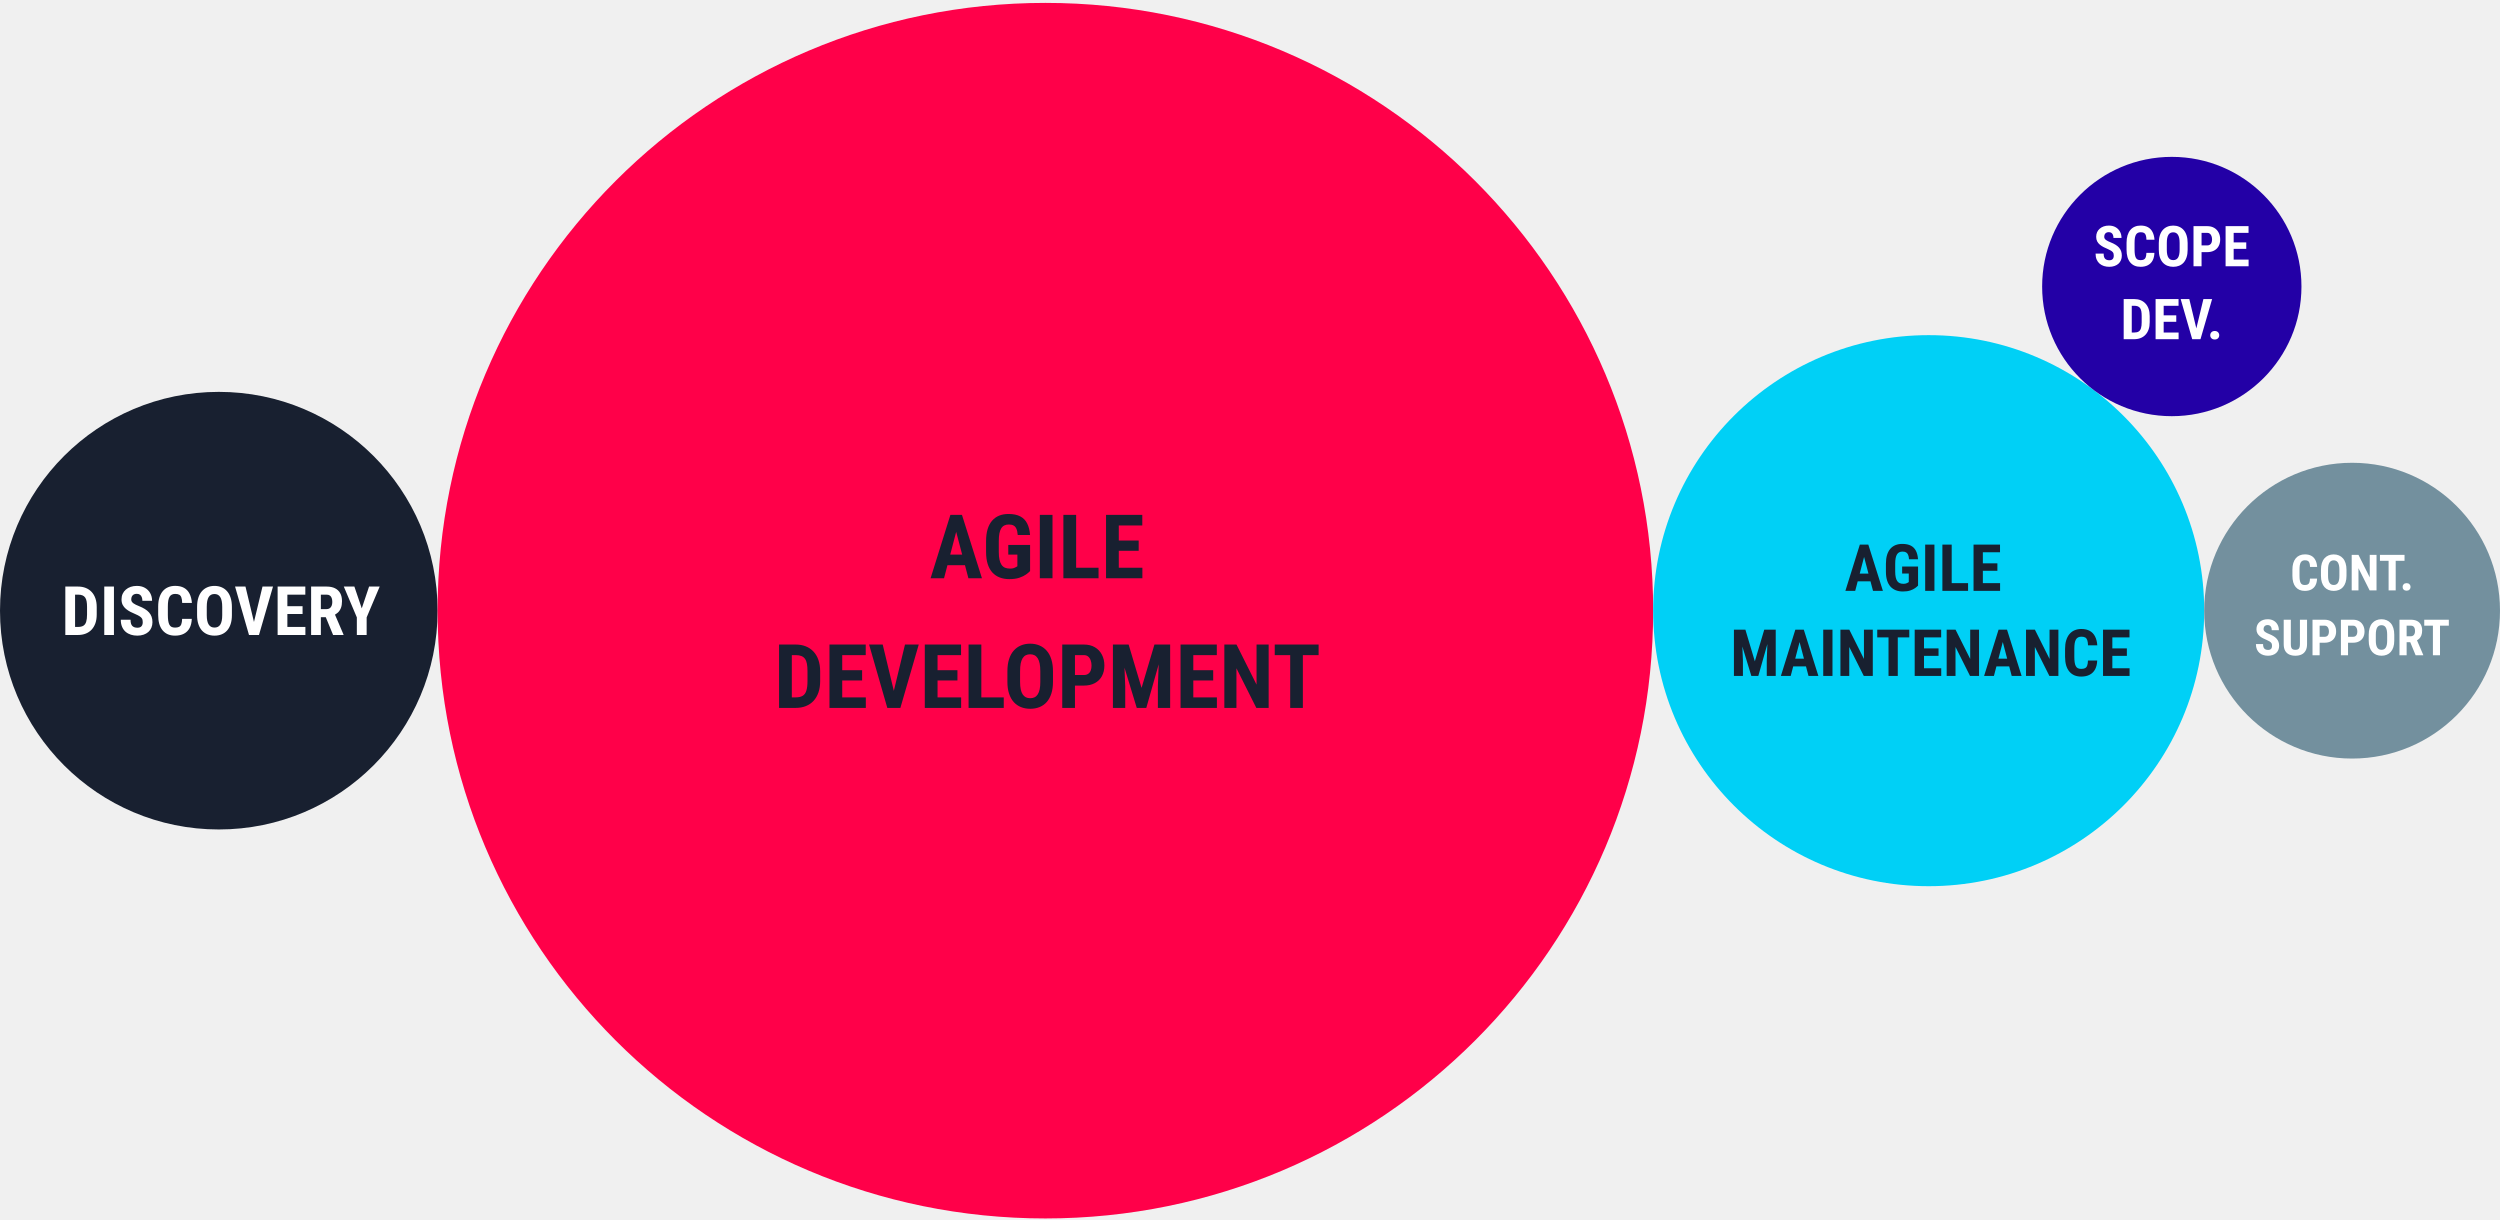
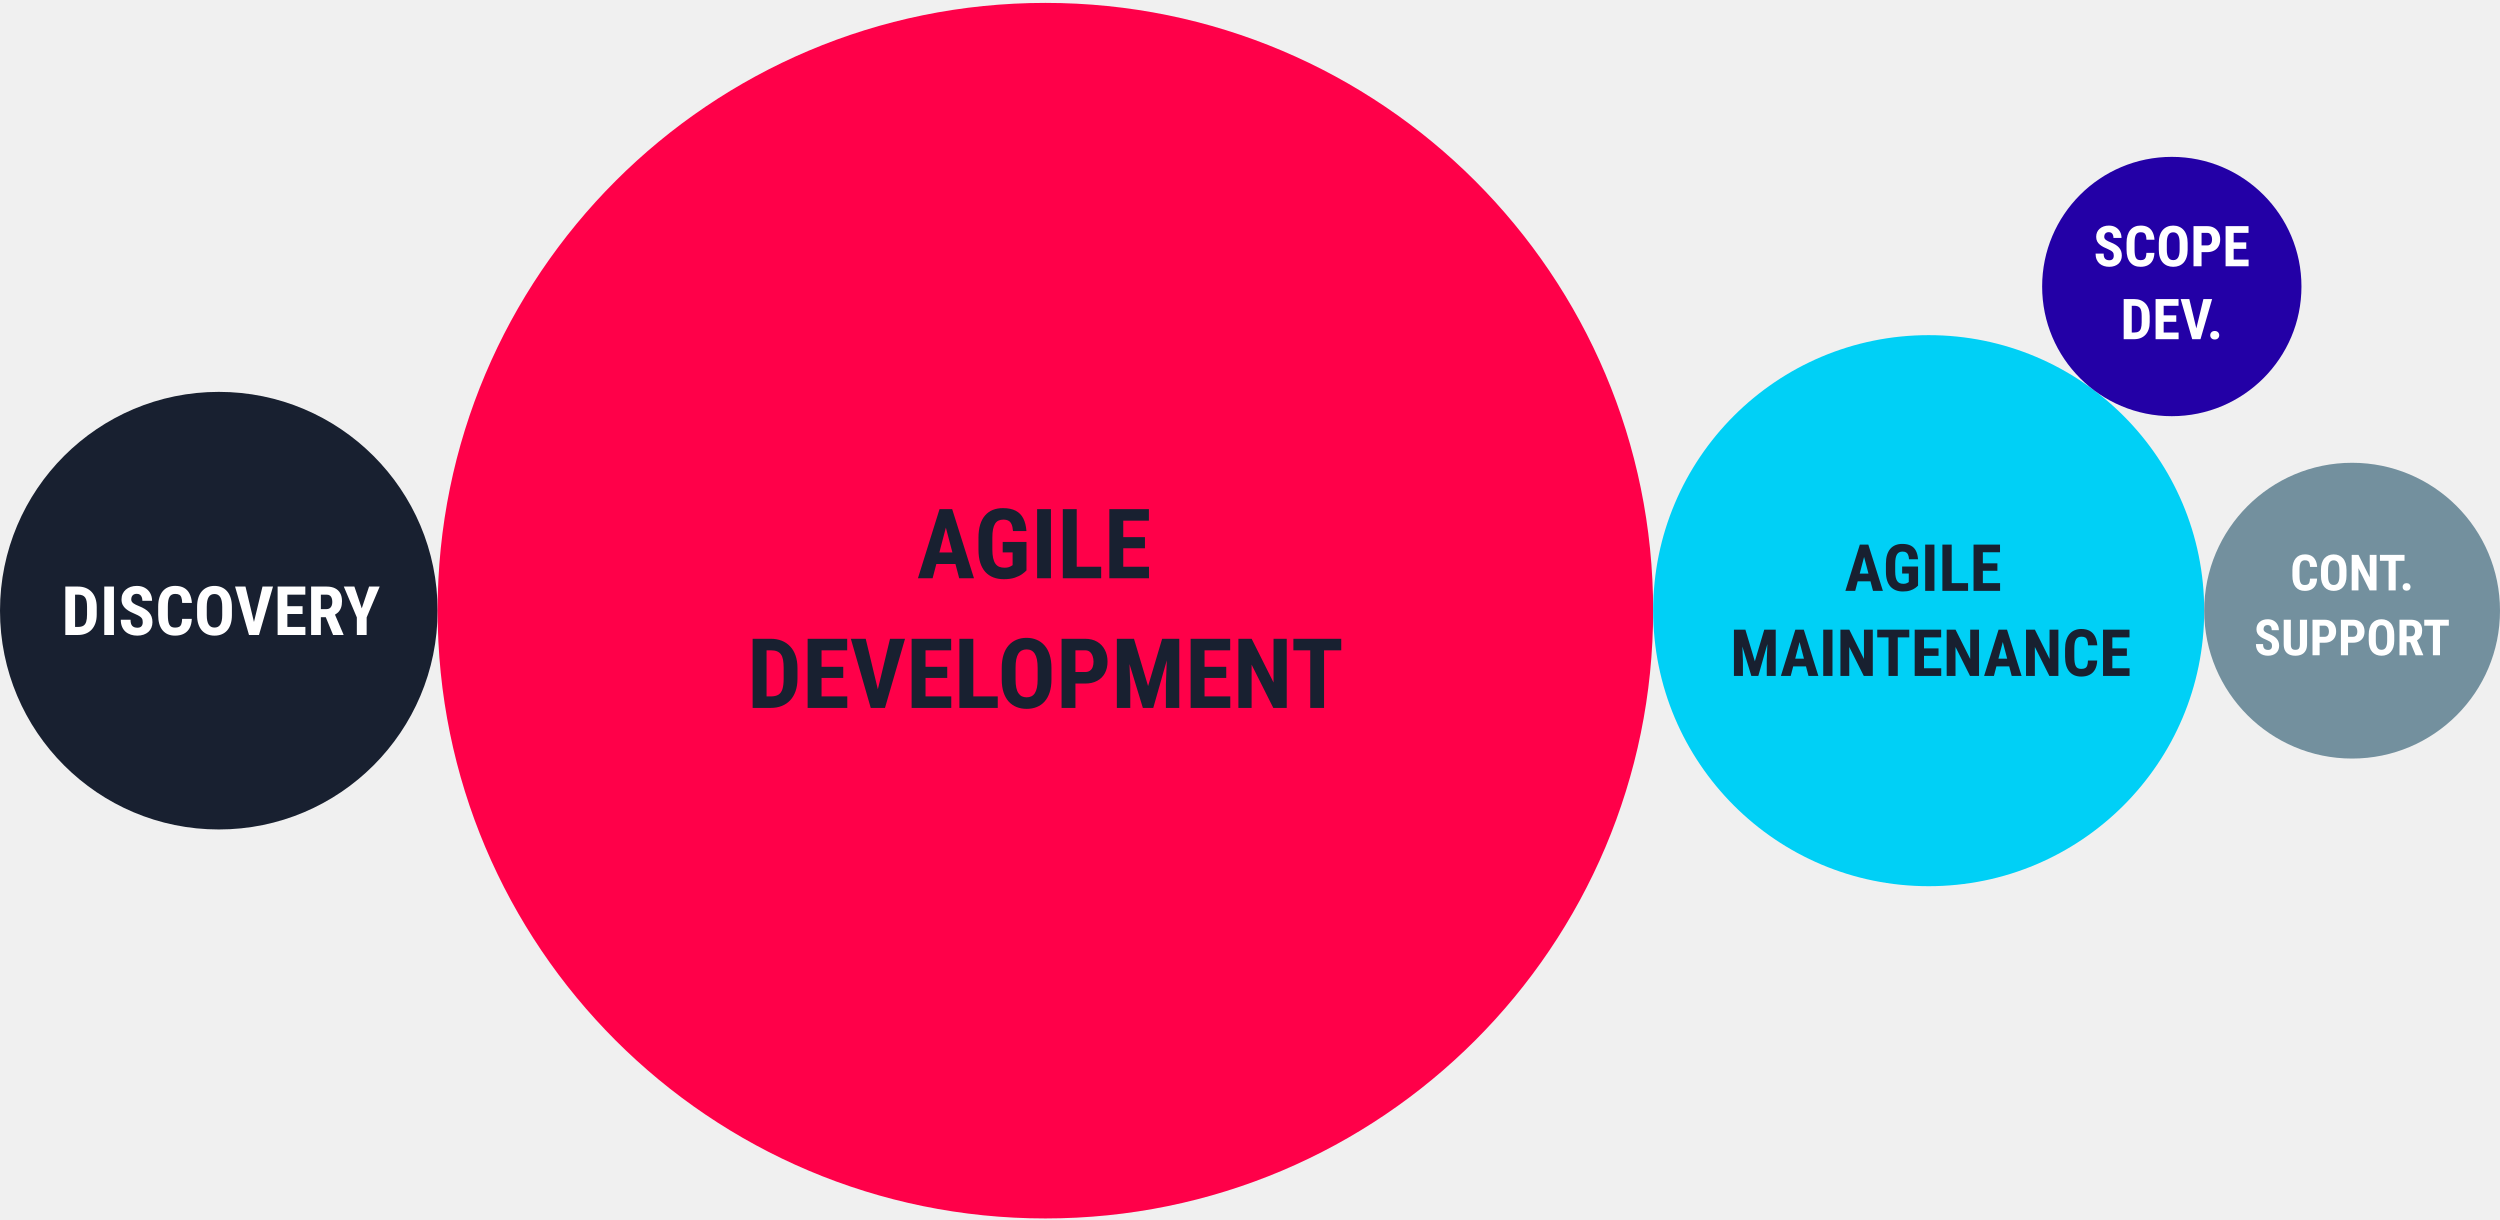
<svg xmlns="http://www.w3.org/2000/svg" width="617" height="301" viewBox="0 0 617 301" fill="none">
  <rect y="96.714" width="108" height="108" rx="54" fill="#182030" />
  <path d="M19.241 156.714H17.132L17.149 154.728H19.241C19.822 154.728 20.273 154.624 20.596 154.416C20.919 154.208 21.146 153.88 21.277 153.431C21.414 152.982 21.482 152.394 21.482 151.666V149.803C21.482 149.251 21.447 148.783 21.375 148.4C21.304 148.011 21.184 147.7 21.014 147.464C20.845 147.224 20.618 147.046 20.333 146.931C20.049 146.816 19.696 146.758 19.274 146.758H17.091V144.764H19.274C19.964 144.764 20.59 144.876 21.154 145.101C21.717 145.325 22.202 145.653 22.607 146.085C23.011 146.512 23.323 147.04 23.542 147.669C23.761 148.299 23.87 149.015 23.87 149.82V151.666C23.87 152.476 23.761 153.193 23.542 153.817C23.323 154.44 23.011 154.968 22.607 155.401C22.207 155.827 21.723 156.153 21.154 156.377C20.585 156.602 19.947 156.714 19.241 156.714ZM18.527 144.764V156.714H16.123V144.764H18.527ZM28.122 144.764V156.714H25.733V144.764H28.122ZM35.229 153.57C35.229 153.357 35.21 153.163 35.172 152.988C35.134 152.813 35.051 152.651 34.926 152.504C34.805 152.356 34.627 152.208 34.392 152.06C34.162 151.913 33.861 151.759 33.489 151.601C33.046 151.415 32.617 151.218 32.201 151.01C31.785 150.796 31.41 150.55 31.076 150.271C30.743 149.992 30.477 149.664 30.28 149.286C30.089 148.903 29.993 148.455 29.993 147.94C29.993 147.437 30.083 146.98 30.264 146.57C30.45 146.159 30.713 145.809 31.052 145.519C31.391 145.224 31.788 144.997 32.242 144.838C32.702 144.679 33.213 144.6 33.777 144.6C34.543 144.6 35.205 144.759 35.763 145.076C36.326 145.393 36.761 145.828 37.068 146.381C37.38 146.934 37.535 147.568 37.535 148.285H35.139C35.139 147.946 35.09 147.648 34.991 147.39C34.898 147.128 34.748 146.923 34.54 146.775C34.332 146.627 34.064 146.553 33.736 146.553C33.429 146.553 33.175 146.616 32.972 146.742C32.775 146.862 32.628 147.029 32.529 147.243C32.436 147.451 32.39 147.686 32.39 147.948C32.39 148.145 32.436 148.323 32.529 148.482C32.628 148.635 32.762 148.775 32.931 148.901C33.101 149.021 33.301 149.139 33.53 149.253C33.766 149.368 34.023 149.481 34.302 149.59C34.844 149.803 35.322 150.039 35.738 150.296C36.154 150.547 36.501 150.832 36.781 151.149C37.059 151.461 37.27 151.814 37.412 152.208C37.555 152.602 37.626 153.051 37.626 153.554C37.626 154.052 37.538 154.506 37.363 154.916C37.194 155.321 36.945 155.672 36.616 155.967C36.288 156.257 35.891 156.481 35.426 156.64C34.967 156.799 34.452 156.878 33.883 156.878C33.331 156.878 32.808 156.801 32.316 156.648C31.823 156.49 31.388 156.252 31.011 155.934C30.639 155.611 30.346 155.204 30.133 154.711C29.919 154.213 29.812 153.625 29.812 152.947H32.217C32.217 153.308 32.253 153.617 32.324 153.874C32.395 154.126 32.505 154.328 32.652 154.481C32.8 154.629 32.98 154.741 33.194 154.818C33.413 154.889 33.662 154.925 33.941 154.925C34.258 154.925 34.51 154.864 34.696 154.744C34.887 154.624 35.024 154.462 35.106 154.26C35.188 154.057 35.229 153.828 35.229 153.57ZM44.947 152.733H47.335C47.302 153.631 47.122 154.388 46.793 155.007C46.465 155.62 45.997 156.085 45.39 156.402C44.788 156.719 44.06 156.878 43.207 156.878C42.545 156.878 41.956 156.769 41.442 156.55C40.928 156.325 40.49 155.997 40.129 155.565C39.768 155.133 39.494 154.599 39.308 153.964C39.128 153.324 39.038 152.588 39.038 151.757V149.729C39.038 148.898 39.133 148.162 39.325 147.522C39.522 146.882 39.801 146.345 40.162 145.913C40.529 145.475 40.969 145.147 41.483 144.928C42.003 144.704 42.589 144.592 43.24 144.592C44.11 144.592 44.837 144.756 45.423 145.084C46.008 145.412 46.46 145.891 46.777 146.52C47.1 147.144 47.294 147.907 47.36 148.81H44.963C44.947 148.241 44.881 147.795 44.766 147.472C44.657 147.144 44.482 146.914 44.241 146.783C44 146.646 43.666 146.578 43.24 146.578C42.922 146.578 42.649 146.635 42.419 146.75C42.189 146.86 42 147.037 41.853 147.284C41.705 147.53 41.595 147.853 41.524 148.252C41.459 148.652 41.426 149.139 41.426 149.713V151.757C41.426 152.32 41.456 152.802 41.516 153.201C41.576 153.595 41.672 153.918 41.803 154.17C41.935 154.421 42.112 154.605 42.337 154.719C42.567 154.834 42.857 154.892 43.207 154.892C43.612 154.892 43.937 154.832 44.183 154.711C44.435 154.591 44.621 154.375 44.742 154.063C44.862 153.751 44.93 153.308 44.947 152.733ZM57.233 149.812V151.806C57.233 152.649 57.129 153.387 56.921 154.022C56.719 154.651 56.429 155.179 56.051 155.606C55.679 156.027 55.228 156.345 54.697 156.558C54.172 156.771 53.589 156.878 52.949 156.878C52.309 156.878 51.723 156.771 51.193 156.558C50.667 156.345 50.213 156.027 49.83 155.606C49.453 155.179 49.16 154.651 48.952 154.022C48.744 153.387 48.64 152.649 48.64 151.806V149.812C48.64 148.947 48.741 148.192 48.944 147.546C49.146 146.895 49.439 146.354 49.822 145.921C50.205 145.484 50.659 145.155 51.184 144.936C51.709 144.712 52.292 144.6 52.932 144.6C53.573 144.6 54.155 144.712 54.681 144.936C55.206 145.155 55.66 145.484 56.043 145.921C56.426 146.354 56.719 146.895 56.921 147.546C57.129 148.192 57.233 148.947 57.233 149.812ZM54.845 151.806V149.795C54.845 149.226 54.804 148.742 54.722 148.342C54.639 147.938 54.516 147.607 54.352 147.349C54.188 147.092 53.988 146.903 53.753 146.783C53.518 146.663 53.244 146.602 52.932 146.602C52.62 146.602 52.344 146.663 52.103 146.783C51.868 146.903 51.669 147.092 51.504 147.349C51.346 147.607 51.225 147.938 51.143 148.342C51.067 148.742 51.028 149.226 51.028 149.795V151.806C51.028 152.353 51.069 152.821 51.151 153.209C51.233 153.598 51.357 153.915 51.521 154.161C51.685 154.408 51.885 154.591 52.12 154.711C52.361 154.826 52.637 154.884 52.949 154.884C53.255 154.884 53.526 154.826 53.761 154.711C54.002 154.591 54.202 154.408 54.361 154.161C54.519 153.915 54.639 153.598 54.722 153.209C54.804 152.821 54.845 152.353 54.845 151.806ZM62.519 154.161L64.784 144.764H67.377L63.914 156.714H62.166L62.519 154.161ZM60.582 144.764L62.839 154.161L63.208 156.714H61.452L58.013 144.764H60.582ZM75.371 154.728V156.714H70.176V154.728H75.371ZM70.923 144.764V156.714H68.518V144.764H70.923ZM74.674 149.606V151.535H70.176V149.606H74.674ZM75.355 144.764V146.758H70.176V144.764H75.355ZM76.783 144.764H80.616C81.414 144.764 82.096 144.901 82.659 145.174C83.223 145.448 83.655 145.853 83.956 146.389C84.257 146.925 84.407 147.587 84.407 148.375C84.407 149.021 84.32 149.574 84.145 150.033C83.97 150.487 83.721 150.868 83.398 151.174C83.075 151.475 82.689 151.716 82.241 151.896L81.51 152.331H78.4L78.391 150.337H80.55C80.878 150.337 81.149 150.266 81.362 150.123C81.581 149.976 81.743 149.771 81.847 149.508C81.956 149.24 82.011 148.928 82.011 148.572C82.011 148.195 81.962 147.872 81.863 147.604C81.77 147.33 81.62 147.122 81.412 146.98C81.209 146.832 80.944 146.758 80.616 146.758H79.188V156.714H76.783V144.764ZM82.208 156.714L80.016 151.387L82.536 151.379L84.777 156.599V156.714H82.208ZM87.46 144.764L89.282 150.148L91.088 144.764H93.706L90.489 152.372V156.714H88.068V152.372L84.85 144.764H87.46Z" fill="white" />
  <rect x="108" y="0.714" width="300" height="300" rx="150" fill="#FF0049" />
-   <path d="M236.35 129.866L232.987 142.714H229.668L234.556 127.073H236.629L236.35 129.866ZM239.003 142.714L235.619 129.866L235.308 127.073H237.413L242.344 142.714H239.003ZM239.121 136.881V139.491H232.063V136.881H239.121ZM254.225 134.496V140.941C254.003 141.178 253.677 141.453 253.247 141.769C252.825 142.076 252.27 142.349 251.582 142.585C250.902 142.814 250.071 142.929 249.09 142.929C248.223 142.929 247.436 142.793 246.727 142.521C246.025 142.248 245.42 141.837 244.911 141.285C244.41 140.727 244.027 140.032 243.762 139.201C243.497 138.363 243.364 137.371 243.364 136.226V133.562C243.364 132.43 243.49 131.445 243.74 130.607C243.998 129.762 244.37 129.061 244.857 128.502C245.344 127.943 245.924 127.528 246.598 127.256C247.278 126.984 248.044 126.848 248.896 126.848C250.071 126.848 251.034 127.045 251.786 127.438C252.545 127.832 253.118 128.416 253.505 129.189C253.899 129.963 254.135 130.912 254.214 132.036H251.174C251.124 131.377 251.013 130.862 250.841 130.489C250.676 130.117 250.443 129.852 250.143 129.694C249.842 129.53 249.451 129.447 248.972 129.447C248.556 129.447 248.195 129.522 247.887 129.673C247.579 129.816 247.321 130.052 247.113 130.382C246.906 130.711 246.752 131.134 246.651 131.649C246.551 132.165 246.501 132.795 246.501 133.54V136.226C246.501 136.963 246.558 137.593 246.673 138.116C246.787 138.639 246.956 139.065 247.178 139.395C247.407 139.724 247.693 139.964 248.037 140.114C248.388 140.257 248.8 140.329 249.272 140.329C249.652 140.329 249.956 140.29 250.186 140.211C250.415 140.132 250.597 140.05 250.733 139.964C250.877 139.871 250.995 139.799 251.088 139.749V136.87H248.843V134.496H254.225ZM259.757 127.073V142.714H256.631V127.073H259.757ZM271.122 140.114V142.714H264.623V140.114H271.122ZM265.59 127.073V142.714H262.442V127.073H265.59ZM281.939 140.114V142.714H275.14V140.114H281.939ZM276.117 127.073V142.714H272.97V127.073H276.117ZM281.026 133.411V135.936H275.14V133.411H281.026ZM281.918 127.073V129.684H275.14V127.073H281.918ZM196.356 174.714H193.596L193.617 172.114H196.356C197.116 172.114 197.706 171.978 198.129 171.706C198.551 171.434 198.849 171.004 199.021 170.417C199.2 169.83 199.289 169.06 199.289 168.107V165.669C199.289 164.946 199.243 164.333 199.149 163.832C199.056 163.324 198.899 162.915 198.677 162.607C198.455 162.292 198.158 162.06 197.785 161.909C197.413 161.759 196.951 161.684 196.399 161.684H193.542V159.073H196.399C197.302 159.073 198.122 159.22 198.859 159.514C199.597 159.807 200.231 160.237 200.761 160.803C201.291 161.361 201.699 162.052 201.985 162.876C202.272 163.7 202.415 164.638 202.415 165.69V168.107C202.415 169.167 202.272 170.105 201.985 170.922C201.699 171.738 201.291 172.429 200.761 172.995C200.238 173.554 199.604 173.98 198.859 174.273C198.115 174.567 197.28 174.714 196.356 174.714ZM195.422 159.073V174.714H192.274V159.073H195.422ZM213.684 172.114V174.714H206.884V172.114H213.684ZM207.861 159.073V174.714H204.714V159.073H207.861ZM212.771 165.411V167.936H206.884V165.411H212.771ZM213.662 159.073V161.684H206.884V159.073H213.662ZM220.387 171.373L223.352 159.073H226.746L222.213 174.714H219.925L220.387 171.373ZM217.852 159.073L220.806 171.373L221.289 174.714H218.99L214.489 159.073H217.852ZM237.209 172.114V174.714H230.409V172.114H237.209ZM231.387 159.073V174.714H228.239V159.073H231.387ZM236.296 165.411V167.936H230.409V165.411H236.296ZM237.188 159.073V161.684H230.409V159.073H237.188ZM247.726 172.114V174.714H241.227V172.114H247.726ZM242.193 159.073V174.714H239.046V159.073H242.193ZM259.875 165.68V168.29C259.875 169.393 259.739 170.36 259.467 171.19C259.202 172.014 258.822 172.705 258.328 173.264C257.841 173.815 257.25 174.23 256.556 174.51C255.868 174.789 255.105 174.929 254.268 174.929C253.43 174.929 252.663 174.789 251.969 174.51C251.281 174.23 250.687 173.815 250.186 173.264C249.691 172.705 249.308 172.014 249.036 171.19C248.764 170.36 248.628 169.393 248.628 168.29V165.68C248.628 164.548 248.76 163.56 249.025 162.715C249.29 161.863 249.674 161.154 250.175 160.588C250.676 160.015 251.271 159.585 251.958 159.299C252.646 159.005 253.408 158.858 254.246 158.858C255.084 158.858 255.847 159.005 256.534 159.299C257.222 159.585 257.816 160.015 258.317 160.588C258.819 161.154 259.202 161.863 259.467 162.715C259.739 163.56 259.875 164.548 259.875 165.68ZM256.749 168.29V165.658C256.749 164.913 256.695 164.28 256.588 163.757C256.48 163.227 256.319 162.794 256.104 162.457C255.89 162.12 255.628 161.873 255.32 161.716C255.012 161.558 254.654 161.479 254.246 161.479C253.838 161.479 253.476 161.558 253.161 161.716C252.853 161.873 252.592 162.12 252.377 162.457C252.169 162.794 252.012 163.227 251.904 163.757C251.804 164.28 251.754 164.913 251.754 165.658V168.29C251.754 169.006 251.808 169.618 251.915 170.127C252.022 170.635 252.184 171.051 252.398 171.373C252.613 171.695 252.875 171.935 253.183 172.093C253.498 172.243 253.859 172.318 254.268 172.318C254.669 172.318 255.023 172.243 255.331 172.093C255.646 171.935 255.908 171.695 256.115 171.373C256.323 171.051 256.48 170.635 256.588 170.127C256.695 169.618 256.749 169.006 256.749 168.29ZM267.491 169.203H264.29V166.593H267.491C267.935 166.593 268.297 166.493 268.576 166.292C268.863 166.091 269.07 165.816 269.199 165.465C269.328 165.107 269.393 164.706 269.393 164.262C269.393 163.811 269.325 163.392 269.188 163.005C269.06 162.611 268.855 162.292 268.576 162.049C268.304 161.805 267.942 161.684 267.491 161.684H265.3V174.714H262.163V159.073H267.491C268.544 159.073 269.45 159.295 270.209 159.739C270.968 160.183 271.548 160.796 271.949 161.576C272.357 162.35 272.562 163.238 272.562 164.24C272.562 165.25 272.357 166.127 271.949 166.872C271.548 167.61 270.968 168.183 270.209 168.591C269.45 168.999 268.544 169.203 267.491 169.203ZM275.784 159.073H278.545L281.735 169.772L284.915 159.073H287.354L282.906 174.714H280.554L275.784 159.073ZM274.667 159.073H277.299L277.707 169.386V174.714H274.667V159.073ZM286.15 159.073H288.793V174.714H285.764V169.386L286.15 159.073ZM300.33 172.114V174.714H293.53V172.114H300.33ZM294.508 159.073V174.714H291.36V159.073H294.508ZM299.417 165.411V167.936H293.53V165.411H299.417ZM300.309 159.073V161.684H293.53V159.073H300.309ZM313.103 159.073V174.714H310.062L305.153 164.928V174.714H302.167V159.073H305.164L310.116 168.967V159.073H313.103ZM321.546 159.073V174.714H318.42V159.073H321.546ZM325.435 159.073V161.684H314.606V159.073H325.435Z" fill="#182030" />
+   <path d="M233.836 128.698L230.168 142.714H226.547L231.879 125.651H234.141L233.836 128.698ZM236.73 142.714L233.039 128.698L232.699 125.651H234.996L240.375 142.714H236.73ZM236.859 136.351V139.198H229.16V136.351H236.859ZM253.336 133.749V140.78C253.094 141.038 252.738 141.339 252.27 141.683C251.809 142.019 251.203 142.315 250.453 142.573C249.711 142.823 248.805 142.948 247.734 142.948C246.789 142.948 245.93 142.8 245.156 142.503C244.391 142.206 243.73 141.757 243.176 141.155C242.629 140.546 242.211 139.788 241.922 138.882C241.633 137.968 241.488 136.886 241.488 135.636V132.729C241.488 131.495 241.625 130.421 241.898 129.507C242.18 128.585 242.586 127.819 243.117 127.21C243.648 126.601 244.281 126.147 245.016 125.851C245.758 125.554 246.594 125.405 247.523 125.405C248.805 125.405 249.855 125.62 250.676 126.05C251.504 126.479 252.129 127.116 252.551 127.96C252.98 128.804 253.238 129.839 253.324 131.065H250.008C249.953 130.347 249.832 129.784 249.645 129.378C249.465 128.972 249.211 128.683 248.883 128.511C248.555 128.331 248.129 128.241 247.605 128.241C247.152 128.241 246.758 128.323 246.422 128.487C246.086 128.644 245.805 128.901 245.578 129.261C245.352 129.62 245.184 130.081 245.074 130.644C244.965 131.206 244.91 131.894 244.91 132.706V135.636C244.91 136.44 244.973 137.128 245.098 137.698C245.223 138.269 245.406 138.733 245.648 139.093C245.898 139.452 246.211 139.714 246.586 139.878C246.969 140.034 247.418 140.112 247.934 140.112C248.348 140.112 248.68 140.069 248.93 139.983C249.18 139.897 249.379 139.808 249.527 139.714C249.684 139.612 249.812 139.534 249.914 139.479V136.339H247.465V133.749H253.336ZM259.371 125.651V142.714H255.961V125.651H259.371ZM271.77 139.878V142.714H264.68V139.878H271.77ZM265.734 125.651V142.714H262.301V125.651H265.734ZM283.57 139.878V142.714H276.152V139.878H283.57ZM277.219 125.651V142.714H273.785V125.651H277.219ZM282.574 132.565V135.319H276.152V132.565H282.574ZM283.547 125.651V128.499H276.152V125.651H283.547ZM190.207 174.714H187.195L187.219 171.878H190.207C191.035 171.878 191.68 171.729 192.141 171.433C192.602 171.136 192.926 170.667 193.113 170.026C193.309 169.386 193.406 168.546 193.406 167.507V164.847C193.406 164.058 193.355 163.39 193.254 162.843C193.152 162.288 192.98 161.843 192.738 161.507C192.496 161.163 192.172 160.909 191.766 160.745C191.359 160.581 190.855 160.499 190.254 160.499H187.137V157.651H190.254C191.238 157.651 192.133 157.812 192.938 158.132C193.742 158.452 194.434 158.921 195.012 159.538C195.59 160.147 196.035 160.901 196.348 161.8C196.66 162.698 196.816 163.722 196.816 164.87V167.507C196.816 168.663 196.66 169.687 196.348 170.577C196.035 171.468 195.59 172.222 195.012 172.839C194.441 173.448 193.75 173.913 192.938 174.233C192.125 174.554 191.215 174.714 190.207 174.714ZM189.188 157.651V174.714H185.754V157.651H189.188ZM209.109 171.878V174.714H201.691V171.878H209.109ZM202.758 157.651V174.714H199.324V157.651H202.758ZM208.113 164.565V167.319H201.691V164.565H208.113ZM209.086 157.651V160.499H201.691V157.651H209.086ZM216.422 171.069L219.656 157.651H223.359L218.414 174.714H215.918L216.422 171.069ZM213.656 157.651L216.879 171.069L217.406 174.714H214.898L209.988 157.651H213.656ZM234.773 171.878V174.714H227.355V171.878H234.773ZM228.422 157.651V174.714H224.988V157.651H228.422ZM233.777 164.565V167.319H227.355V164.565H233.777ZM234.75 157.651V160.499H227.355V157.651H234.75ZM246.246 171.878V174.714H239.156V171.878H246.246ZM240.211 157.651V174.714H236.777V157.651H240.211ZM259.5 164.858V167.706C259.5 168.909 259.352 169.964 259.055 170.87C258.766 171.769 258.352 172.522 257.812 173.132C257.281 173.733 256.637 174.187 255.879 174.491C255.129 174.796 254.297 174.948 253.383 174.948C252.469 174.948 251.633 174.796 250.875 174.491C250.125 174.187 249.477 173.733 248.93 173.132C248.391 172.522 247.973 171.769 247.676 170.87C247.379 169.964 247.23 168.909 247.23 167.706V164.858C247.23 163.624 247.375 162.546 247.664 161.624C247.953 160.694 248.371 159.921 248.918 159.304C249.465 158.679 250.113 158.21 250.863 157.897C251.613 157.577 252.445 157.417 253.359 157.417C254.273 157.417 255.105 157.577 255.855 157.897C256.605 158.21 257.254 158.679 257.801 159.304C258.348 159.921 258.766 160.694 259.055 161.624C259.352 162.546 259.5 163.624 259.5 164.858ZM256.09 167.706V164.835C256.09 164.022 256.031 163.331 255.914 162.761C255.797 162.183 255.621 161.71 255.387 161.343C255.152 160.976 254.867 160.706 254.531 160.534C254.195 160.362 253.805 160.276 253.359 160.276C252.914 160.276 252.52 160.362 252.176 160.534C251.84 160.706 251.555 160.976 251.32 161.343C251.094 161.71 250.922 162.183 250.805 162.761C250.695 163.331 250.641 164.022 250.641 164.835V167.706C250.641 168.487 250.699 169.155 250.816 169.71C250.934 170.265 251.109 170.718 251.344 171.069C251.578 171.421 251.863 171.683 252.199 171.854C252.543 172.019 252.938 172.101 253.383 172.101C253.82 172.101 254.207 172.019 254.543 171.854C254.887 171.683 255.172 171.421 255.398 171.069C255.625 170.718 255.797 170.265 255.914 169.71C256.031 169.155 256.09 168.487 256.09 167.706ZM267.809 168.702H264.316V165.854H267.809C268.293 165.854 268.688 165.745 268.992 165.526C269.305 165.308 269.531 165.007 269.672 164.624C269.812 164.233 269.883 163.796 269.883 163.312C269.883 162.819 269.809 162.362 269.66 161.94C269.52 161.511 269.297 161.163 268.992 160.897C268.695 160.632 268.301 160.499 267.809 160.499H265.418V174.714H261.996V157.651H267.809C268.957 157.651 269.945 157.894 270.773 158.378C271.602 158.862 272.234 159.53 272.672 160.382C273.117 161.226 273.34 162.194 273.34 163.288C273.34 164.39 273.117 165.347 272.672 166.159C272.234 166.964 271.602 167.589 270.773 168.034C269.945 168.479 268.957 168.702 267.809 168.702ZM276.855 157.651H279.867L283.348 169.323L286.816 157.651H289.477L284.625 174.714H282.059L276.855 157.651ZM275.637 157.651H278.508L278.953 168.901V174.714H275.637V157.651ZM288.164 157.651H291.047V174.714H287.742V168.901L288.164 157.651ZM303.633 171.878V174.714H296.215V171.878H303.633ZM297.281 157.651V174.714H293.848V157.651H297.281ZM302.637 164.565V167.319H296.215V164.565H302.637ZM303.609 157.651V160.499H296.215V157.651H303.609ZM317.566 157.651V174.714H314.25L308.895 164.038V174.714H305.637V157.651H308.906L314.309 168.444V157.651H317.566ZM326.777 157.651V174.714H323.367V157.651H326.777ZM331.02 157.651V160.499H319.207V157.651H331.02Z" fill="#182030" />
  <rect x="408" y="82.714" width="136" height="136" rx="68" fill="#00D0F6" />
  <path d="M460.321 136.44L457.865 145.824H455.441L459.011 134.4H460.525L460.321 136.44ZM462.259 145.824L459.787 136.44L459.56 134.4H461.098L464.699 145.824H462.259ZM462.345 141.563V143.47H457.19V141.563H462.345ZM473.377 139.822V144.529C473.215 144.702 472.977 144.903 472.663 145.134C472.355 145.358 471.949 145.557 471.447 145.73C470.95 145.897 470.343 145.981 469.627 145.981C468.994 145.981 468.418 145.882 467.9 145.683C467.388 145.484 466.946 145.183 466.574 144.78C466.208 144.372 465.928 143.865 465.735 143.258C465.541 142.646 465.445 141.922 465.445 141.085V139.139C465.445 138.312 465.536 137.593 465.719 136.981C465.908 136.364 466.18 135.851 466.535 135.443C466.891 135.035 467.315 134.732 467.806 134.533C468.303 134.334 468.863 134.235 469.485 134.235C470.343 134.235 471.047 134.379 471.596 134.667C472.151 134.954 472.569 135.381 472.851 135.946C473.139 136.51 473.312 137.204 473.369 138.025H471.149C471.112 137.544 471.031 137.167 470.906 136.895C470.785 136.623 470.615 136.429 470.396 136.314C470.176 136.194 469.891 136.134 469.54 136.134C469.237 136.134 468.973 136.189 468.748 136.299C468.523 136.403 468.335 136.576 468.183 136.816C468.031 137.057 467.919 137.366 467.846 137.742C467.772 138.119 467.736 138.579 467.736 139.123V141.085C467.736 141.624 467.778 142.084 467.861 142.466C467.945 142.848 468.068 143.159 468.23 143.399C468.397 143.64 468.607 143.815 468.858 143.925C469.114 144.03 469.415 144.082 469.76 144.082C470.037 144.082 470.26 144.053 470.427 143.996C470.594 143.938 470.728 143.878 470.827 143.815C470.932 143.747 471.018 143.695 471.086 143.658V141.556H469.446V139.822H473.377ZM477.418 134.4V145.824H475.135V134.4H477.418ZM485.719 143.925V145.824H480.972V143.925H485.719ZM481.679 134.4V145.824H479.38V134.4H481.679ZM493.621 143.925V145.824H488.654V143.925H493.621ZM489.368 134.4V145.824H487.069V134.4H489.368ZM492.954 139.029V140.873H488.654V139.029H492.954ZM493.605 134.4V136.306H488.654V134.4H493.605ZM428.748 155.4H430.764L433.094 163.215L435.417 155.4H437.198L433.95 166.824H432.231L428.748 155.4ZM427.932 155.4H429.854L430.152 162.932V166.824H427.932V155.4ZM436.319 155.4H438.249V166.824H436.037V162.932L436.319 155.4ZM444.401 157.44L441.945 166.824H439.521L443.091 155.4H444.605L444.401 157.44ZM446.339 166.824L443.867 157.44L443.64 155.4H445.178L448.779 166.824H446.339ZM446.425 162.563V164.47H441.27V162.563H446.425ZM452.255 155.4V166.824H449.972V155.4H452.255ZM462.204 155.4V166.824H459.984L456.398 159.676V166.824H454.217V155.4H456.406L460.023 162.626V155.4H462.204ZM468.371 155.4V166.824H466.088V155.4H468.371ZM471.212 155.4V157.306H463.303V155.4H471.212ZM479.097 164.925V166.824H474.13V164.925H479.097ZM474.844 155.4V166.824H472.545V155.4H474.844ZM478.43 160.029V161.873H474.13V160.029H478.43ZM479.081 155.4V157.306H474.13V155.4H479.081ZM488.426 155.4V166.824H486.206L482.62 159.676V166.824H480.439V155.4H482.628L486.245 162.626V155.4H488.426ZM494.554 157.44L492.098 166.824H489.674L493.244 155.4H494.758L494.554 157.44ZM496.492 166.824L494.021 157.44L493.793 155.4H495.331L498.932 166.824H496.492ZM496.579 162.563V164.47H491.424V162.563H496.579ZM508.011 155.4V166.824H505.79L502.204 159.676V166.824H500.023V155.4H502.212L505.829 162.626V155.4H508.011ZM515.308 163.019H517.591C517.56 163.876 517.387 164.601 517.073 165.192C516.759 165.778 516.312 166.222 515.731 166.526C515.156 166.829 514.46 166.981 513.644 166.981C513.011 166.981 512.449 166.876 511.957 166.667C511.466 166.453 511.047 166.139 510.702 165.725C510.357 165.312 510.095 164.802 509.917 164.195C509.745 163.583 509.658 162.88 509.658 162.085V160.147C509.658 159.352 509.75 158.648 509.933 158.036C510.121 157.424 510.388 156.912 510.733 156.498C511.084 156.08 511.505 155.766 511.997 155.557C512.493 155.342 513.053 155.235 513.676 155.235C514.507 155.235 515.203 155.392 515.763 155.706C516.322 156.02 516.754 156.477 517.057 157.079C517.366 157.675 517.552 158.405 517.614 159.268H515.323C515.308 158.724 515.245 158.298 515.135 157.989C515.03 157.675 514.863 157.456 514.633 157.33C514.403 157.199 514.084 157.134 513.676 157.134C513.372 157.134 513.111 157.189 512.891 157.299C512.671 157.403 512.491 157.573 512.35 157.809C512.208 158.044 512.104 158.353 512.036 158.734C511.973 159.116 511.942 159.582 511.942 160.131V162.085C511.942 162.624 511.97 163.084 512.028 163.466C512.085 163.842 512.177 164.151 512.303 164.392C512.428 164.632 512.598 164.807 512.813 164.917C513.032 165.027 513.309 165.082 513.644 165.082C514.031 165.082 514.343 165.025 514.578 164.909C514.819 164.794 514.996 164.588 515.111 164.29C515.227 163.991 515.292 163.568 515.308 163.019ZM525.578 164.925V166.824H520.612V164.925H525.578ZM521.326 155.4V166.824H519.027V155.4H521.326ZM524.911 160.029V161.873H520.612V160.029H524.911ZM525.563 155.4V157.306H520.612V155.4H525.563Z" fill="#182030" />
  <rect x="544" y="114.214" width="73" height="73" rx="36.5" fill="#73909E" />
  <path d="M570.102 142.794H571.854C571.83 143.452 571.698 144.008 571.457 144.462C571.216 144.911 570.873 145.252 570.427 145.485C569.986 145.718 569.452 145.834 568.826 145.834C568.34 145.834 567.909 145.754 567.531 145.593C567.154 145.429 566.833 145.188 566.568 144.871C566.303 144.554 566.102 144.163 565.966 143.697C565.833 143.227 565.767 142.687 565.767 142.077V140.59C565.767 139.98 565.837 139.44 565.978 138.971C566.122 138.501 566.327 138.108 566.592 137.791C566.861 137.469 567.184 137.229 567.561 137.068C567.943 136.903 568.372 136.821 568.85 136.821C569.488 136.821 570.022 136.942 570.451 137.182C570.881 137.423 571.212 137.774 571.445 138.236C571.682 138.694 571.824 139.254 571.872 139.916H570.114C570.102 139.498 570.054 139.171 569.97 138.934C569.889 138.694 569.761 138.525 569.584 138.429C569.408 138.328 569.163 138.278 568.85 138.278C568.617 138.278 568.416 138.32 568.248 138.405C568.079 138.485 567.941 138.615 567.832 138.796C567.724 138.977 567.644 139.213 567.591 139.506C567.543 139.799 567.519 140.157 567.519 140.578V142.077C567.519 142.491 567.541 142.844 567.585 143.137C567.63 143.426 567.7 143.663 567.796 143.847C567.893 144.032 568.023 144.167 568.188 144.251C568.356 144.335 568.569 144.377 568.826 144.377C569.123 144.377 569.362 144.333 569.542 144.245C569.727 144.156 569.863 143.998 569.952 143.769C570.04 143.54 570.09 143.215 570.102 142.794ZM579.115 140.65V142.113C579.115 142.732 579.039 143.273 578.886 143.739C578.738 144.201 578.525 144.588 578.248 144.901C577.975 145.21 577.644 145.443 577.255 145.599C576.869 145.756 576.442 145.834 575.972 145.834C575.503 145.834 575.073 145.756 574.684 145.599C574.299 145.443 573.965 145.21 573.685 144.901C573.408 144.588 573.193 144.201 573.04 143.739C572.888 143.273 572.811 142.732 572.811 142.113V140.65C572.811 140.016 572.886 139.462 573.034 138.989C573.183 138.511 573.398 138.114 573.678 137.797C573.959 137.475 574.293 137.235 574.678 137.074C575.063 136.91 575.491 136.827 575.96 136.827C576.43 136.827 576.857 136.91 577.243 137.074C577.628 137.235 577.961 137.475 578.242 137.797C578.523 138.114 578.738 138.511 578.886 138.989C579.039 139.462 579.115 140.016 579.115 140.65ZM577.363 142.113V140.638C577.363 140.221 577.333 139.866 577.273 139.573C577.213 139.276 577.122 139.033 577.002 138.844C576.882 138.656 576.735 138.517 576.562 138.429C576.39 138.34 576.189 138.296 575.96 138.296C575.732 138.296 575.529 138.34 575.352 138.429C575.18 138.517 575.033 138.656 574.913 138.844C574.796 139.033 574.708 139.276 574.648 139.573C574.592 139.866 574.564 140.221 574.564 140.638V142.113C574.564 142.515 574.594 142.858 574.654 143.143C574.714 143.428 574.804 143.661 574.925 143.841C575.045 144.022 575.192 144.156 575.364 144.245C575.541 144.329 575.744 144.371 575.972 144.371C576.197 144.371 576.396 144.329 576.568 144.245C576.745 144.156 576.892 144.022 577.008 143.841C577.124 143.661 577.213 143.428 577.273 143.143C577.333 142.858 577.363 142.515 577.363 142.113ZM586.527 136.948V145.714H584.823L582.071 140.229V145.714H580.398V136.948H582.077L584.853 142.493V136.948H586.527ZM591.259 136.948V145.714H589.507V136.948H591.259ZM593.439 136.948V138.411H587.37V136.948H593.439ZM592.963 144.853C592.963 144.588 593.051 144.367 593.228 144.191C593.404 144.01 593.643 143.92 593.944 143.92C594.245 143.92 594.484 144.01 594.661 144.191C594.837 144.367 594.926 144.588 594.926 144.853C594.926 145.118 594.837 145.339 594.661 145.515C594.484 145.692 594.245 145.78 593.944 145.78C593.643 145.78 593.404 145.692 593.228 145.515C593.051 145.339 592.963 145.118 592.963 144.853ZM560.734 159.408C560.734 159.251 560.72 159.109 560.692 158.98C560.664 158.852 560.603 158.734 560.511 158.625C560.423 158.517 560.292 158.408 560.12 158.3C559.951 158.192 559.73 158.079 559.457 157.963C559.132 157.826 558.817 157.682 558.512 157.529C558.207 157.373 557.932 157.192 557.687 156.988C557.443 156.783 557.248 156.542 557.103 156.265C556.963 155.984 556.893 155.655 556.893 155.278C556.893 154.908 556.959 154.573 557.091 154.272C557.228 153.971 557.42 153.714 557.669 153.502C557.918 153.285 558.209 153.118 558.542 153.002C558.879 152.885 559.255 152.827 559.668 152.827C560.23 152.827 560.716 152.944 561.125 153.176C561.539 153.409 561.858 153.728 562.083 154.134C562.311 154.539 562.426 155.005 562.426 155.531H560.668C560.668 155.282 560.632 155.063 560.559 154.874C560.491 154.682 560.381 154.531 560.228 154.423C560.076 154.314 559.879 154.26 559.638 154.26C559.413 154.26 559.227 154.306 559.078 154.399C558.934 154.487 558.825 154.609 558.753 154.766C558.685 154.918 558.651 155.091 558.651 155.284C558.651 155.428 558.685 155.559 558.753 155.675C558.825 155.787 558.924 155.89 559.048 155.982C559.172 156.07 559.319 156.157 559.488 156.241C559.66 156.325 559.849 156.408 560.054 156.488C560.451 156.644 560.802 156.817 561.107 157.006C561.412 157.19 561.667 157.399 561.872 157.632C562.076 157.861 562.231 158.119 562.335 158.408C562.44 158.697 562.492 159.027 562.492 159.396C562.492 159.761 562.428 160.094 562.299 160.395C562.175 160.692 561.992 160.949 561.751 161.166C561.511 161.379 561.22 161.543 560.878 161.66C560.541 161.776 560.164 161.834 559.746 161.834C559.341 161.834 558.958 161.778 558.596 161.666C558.235 161.549 557.916 161.375 557.639 161.142C557.366 160.905 557.152 160.606 556.995 160.245C556.838 159.88 556.76 159.448 556.76 158.95H558.524C558.524 159.215 558.55 159.442 558.603 159.631C558.655 159.815 558.735 159.964 558.843 160.076C558.952 160.185 559.084 160.267 559.241 160.323C559.401 160.375 559.584 160.401 559.789 160.401C560.021 160.401 560.206 160.357 560.343 160.269C560.483 160.181 560.583 160.062 560.644 159.914C560.704 159.765 560.734 159.597 560.734 159.408ZM567.622 152.948H569.38V158.968C569.38 159.643 569.255 160.193 569.006 160.618C568.762 161.04 568.422 161.349 567.989 161.545C567.555 161.738 567.06 161.834 566.502 161.834C565.94 161.834 565.44 161.738 565.003 161.545C564.565 161.349 564.224 161.04 563.979 160.618C563.738 160.193 563.618 159.643 563.618 158.968V152.948H565.376V158.968C565.376 159.35 565.418 159.643 565.502 159.847C565.591 160.052 565.717 160.193 565.882 160.269C566.05 160.341 566.257 160.377 566.502 160.377C566.751 160.377 566.955 160.341 567.116 160.269C567.28 160.193 567.405 160.052 567.489 159.847C567.577 159.643 567.622 159.35 567.622 158.968V152.948ZM573.715 158.625H571.92V157.162H573.715C573.963 157.162 574.166 157.106 574.323 156.994C574.483 156.881 574.6 156.727 574.672 156.53C574.744 156.329 574.78 156.105 574.78 155.856C574.78 155.603 574.742 155.368 574.666 155.151C574.594 154.93 574.479 154.752 574.323 154.615C574.17 154.479 573.967 154.411 573.715 154.411H572.486V161.714H570.728V152.948H573.715C574.305 152.948 574.812 153.072 575.238 153.321C575.663 153.57 575.988 153.913 576.213 154.35C576.442 154.784 576.556 155.282 576.556 155.844C576.556 156.41 576.442 156.901 576.213 157.319C575.988 157.732 575.663 158.053 575.238 158.282C574.812 158.511 574.305 158.625 573.715 158.625ZM580.723 158.625H578.929V157.162H580.723C580.972 157.162 581.174 157.106 581.331 156.994C581.491 156.881 581.608 156.727 581.68 156.53C581.752 156.329 581.788 156.105 581.788 155.856C581.788 155.603 581.75 155.368 581.674 155.151C581.602 154.93 581.487 154.752 581.331 154.615C581.178 154.479 580.976 154.411 580.723 154.411H579.495V161.714H577.736V152.948H580.723C581.313 152.948 581.821 153.072 582.246 153.321C582.671 153.57 582.997 153.913 583.221 154.35C583.45 154.784 583.565 155.282 583.565 155.844C583.565 156.41 583.45 156.901 583.221 157.319C582.997 157.732 582.671 158.053 582.246 158.282C581.821 158.511 581.313 158.625 580.723 158.625ZM590.904 156.65V158.113C590.904 158.732 590.828 159.273 590.675 159.739C590.527 160.201 590.314 160.588 590.037 160.901C589.764 161.21 589.433 161.443 589.043 161.599C588.658 161.756 588.231 161.834 587.761 161.834C587.291 161.834 586.862 161.756 586.473 161.599C586.087 161.443 585.754 161.21 585.473 160.901C585.196 160.588 584.981 160.201 584.829 159.739C584.676 159.273 584.6 158.732 584.6 158.113V156.65C584.6 156.016 584.674 155.462 584.823 154.989C584.971 154.511 585.186 154.114 585.467 153.797C585.748 153.475 586.081 153.235 586.467 153.074C586.852 152.91 587.279 152.827 587.749 152.827C588.219 152.827 588.646 152.91 589.031 153.074C589.417 153.235 589.75 153.475 590.031 153.797C590.312 154.114 590.527 154.511 590.675 154.989C590.828 155.462 590.904 156.016 590.904 156.65ZM589.152 158.113V156.638C589.152 156.221 589.122 155.866 589.062 155.573C589.001 155.276 588.911 155.033 588.791 154.844C588.67 154.656 588.524 154.517 588.351 154.429C588.178 154.34 587.978 154.296 587.749 154.296C587.52 154.296 587.318 154.34 587.141 154.429C586.968 154.517 586.822 154.656 586.701 154.844C586.585 155.033 586.497 155.276 586.436 155.573C586.38 155.866 586.352 156.221 586.352 156.638V158.113C586.352 158.515 586.382 158.858 586.442 159.143C586.503 159.428 586.593 159.661 586.713 159.841C586.834 160.022 586.98 160.156 587.153 160.245C587.33 160.329 587.532 160.371 587.761 160.371C587.986 160.371 588.184 160.329 588.357 160.245C588.534 160.156 588.68 160.022 588.797 159.841C588.913 159.661 589.001 159.428 589.062 159.143C589.122 158.858 589.152 158.515 589.152 158.113ZM592.192 152.948H595.004C595.59 152.948 596.09 153.048 596.503 153.249C596.917 153.449 597.234 153.746 597.454 154.14C597.675 154.533 597.786 155.019 597.786 155.597C597.786 156.07 597.721 156.476 597.593 156.813C597.464 157.146 597.282 157.425 597.045 157.65C596.808 157.871 596.525 158.047 596.196 158.18L595.66 158.499H593.378L593.372 157.036H594.956C595.197 157.036 595.395 156.984 595.552 156.879C595.712 156.771 595.831 156.62 595.907 156.428C595.987 156.231 596.028 156.002 596.028 155.741C596.028 155.464 595.991 155.228 595.919 155.031C595.851 154.83 595.741 154.678 595.588 154.573C595.44 154.465 595.245 154.411 595.004 154.411H593.956V161.714H592.192V152.948ZM596.172 161.714L594.564 157.806L596.413 157.8L598.057 161.63V161.714H596.172ZM602.193 152.948V161.714H600.441V152.948H602.193ZM604.372 152.948V154.411H598.303V152.948H604.372Z" fill="white" />
  <rect x="504" y="38.714" width="64" height="64" rx="32" fill="#2300A6" />
  <path d="M521.677 63.109C521.677 62.932 521.661 62.771 521.629 62.626C521.598 62.481 521.53 62.347 521.425 62.225C521.326 62.102 521.178 61.98 520.983 61.858C520.793 61.735 520.543 61.608 520.235 61.477C519.868 61.323 519.512 61.159 519.167 60.987C518.823 60.81 518.512 60.606 518.236 60.375C517.959 60.144 517.739 59.872 517.576 59.559C517.417 59.242 517.338 58.87 517.338 58.444C517.338 58.026 517.413 57.648 517.562 57.308C517.716 56.968 517.934 56.678 518.215 56.437C518.496 56.192 518.825 56.004 519.201 55.873C519.582 55.741 520.006 55.675 520.473 55.675C521.108 55.675 521.657 55.807 522.119 56.07C522.586 56.333 522.946 56.693 523.2 57.151C523.459 57.609 523.588 58.135 523.588 58.729H521.602C521.602 58.448 521.561 58.201 521.48 57.988C521.403 57.77 521.278 57.6 521.106 57.478C520.933 57.355 520.711 57.294 520.439 57.294C520.185 57.294 519.974 57.346 519.807 57.451C519.643 57.55 519.521 57.689 519.439 57.865C519.362 58.038 519.324 58.233 519.324 58.45C519.324 58.614 519.362 58.761 519.439 58.892C519.521 59.019 519.632 59.135 519.773 59.239C519.913 59.339 520.079 59.437 520.269 59.532C520.464 59.627 520.677 59.72 520.908 59.81C521.357 59.987 521.754 60.182 522.099 60.395C522.443 60.604 522.731 60.84 522.962 61.103C523.194 61.361 523.368 61.654 523.486 61.98C523.604 62.306 523.663 62.678 523.663 63.096C523.663 63.508 523.59 63.884 523.445 64.224C523.305 64.56 523.098 64.85 522.826 65.095C522.554 65.335 522.226 65.521 521.84 65.653C521.459 65.784 521.033 65.85 520.562 65.85C520.104 65.85 519.671 65.786 519.263 65.659C518.855 65.528 518.494 65.331 518.181 65.068C517.873 64.8 517.63 64.463 517.454 64.054C517.277 63.642 517.188 63.154 517.188 62.592H519.181C519.181 62.891 519.21 63.148 519.269 63.361C519.328 63.569 519.419 63.737 519.541 63.864C519.664 63.986 519.813 64.079 519.99 64.143C520.172 64.202 520.378 64.231 520.609 64.231C520.872 64.231 521.081 64.181 521.235 64.082C521.394 63.982 521.507 63.848 521.575 63.68C521.643 63.513 521.677 63.322 521.677 63.109ZM529.729 62.415H531.709C531.681 63.159 531.532 63.787 531.26 64.299C530.988 64.807 530.6 65.192 530.097 65.455C529.598 65.718 528.995 65.85 528.288 65.85C527.739 65.85 527.252 65.759 526.825 65.578C526.399 65.392 526.036 65.12 525.737 64.762C525.438 64.403 525.211 63.962 525.057 63.435C524.907 62.905 524.833 62.295 524.833 61.606V59.926C524.833 59.237 524.912 58.627 525.071 58.097C525.234 57.566 525.465 57.122 525.764 56.764C526.068 56.401 526.433 56.129 526.859 55.947C527.29 55.762 527.775 55.669 528.315 55.669C529.036 55.669 529.639 55.805 530.124 56.077C530.609 56.349 530.983 56.745 531.246 57.267C531.514 57.784 531.675 58.416 531.729 59.164H529.743C529.729 58.693 529.675 58.323 529.58 58.056C529.489 57.784 529.344 57.593 529.145 57.485C528.945 57.371 528.668 57.315 528.315 57.315C528.052 57.315 527.825 57.362 527.635 57.457C527.444 57.548 527.288 57.695 527.165 57.899C527.043 58.103 526.952 58.371 526.893 58.702C526.839 59.033 526.812 59.437 526.812 59.913V61.606C526.812 62.073 526.837 62.472 526.887 62.803C526.936 63.13 527.016 63.397 527.125 63.605C527.233 63.814 527.381 63.966 527.567 64.061C527.757 64.156 527.997 64.204 528.288 64.204C528.623 64.204 528.893 64.154 529.097 64.054C529.305 63.955 529.46 63.776 529.559 63.517C529.659 63.259 529.716 62.891 529.729 62.415ZM539.911 59.994V61.647C539.911 62.345 539.824 62.957 539.652 63.483C539.484 64.004 539.244 64.442 538.931 64.796C538.623 65.145 538.249 65.408 537.809 65.585C537.374 65.761 536.891 65.85 536.36 65.85C535.83 65.85 535.345 65.761 534.905 65.585C534.47 65.408 534.093 65.145 533.776 64.796C533.463 64.442 533.221 64.004 533.048 63.483C532.876 62.957 532.79 62.345 532.79 61.647V59.994C532.79 59.278 532.874 58.652 533.042 58.117C533.209 57.578 533.452 57.129 533.769 56.77C534.087 56.408 534.463 56.136 534.898 55.954C535.333 55.769 535.816 55.675 536.347 55.675C536.877 55.675 537.36 55.769 537.795 55.954C538.231 56.136 538.607 56.408 538.924 56.77C539.242 57.129 539.484 57.578 539.652 58.117C539.824 58.652 539.911 59.278 539.911 59.994ZM537.932 61.647V59.981C537.932 59.509 537.897 59.108 537.829 58.777C537.761 58.441 537.659 58.167 537.523 57.954C537.387 57.741 537.222 57.584 537.027 57.485C536.832 57.385 536.605 57.335 536.347 57.335C536.088 57.335 535.859 57.385 535.66 57.485C535.465 57.584 535.299 57.741 535.163 57.954C535.032 58.167 534.932 58.441 534.864 58.777C534.801 59.108 534.769 59.509 534.769 59.981V61.647C534.769 62.1 534.803 62.488 534.871 62.81C534.939 63.132 535.041 63.395 535.177 63.599C535.313 63.803 535.479 63.955 535.674 64.054C535.873 64.15 536.102 64.197 536.36 64.197C536.614 64.197 536.839 64.15 537.034 64.054C537.233 63.955 537.399 63.803 537.53 63.599C537.662 63.395 537.761 63.132 537.829 62.81C537.897 62.488 537.932 62.1 537.932 61.647ZM544.733 62.225H542.706V60.572H544.733C545.014 60.572 545.243 60.509 545.419 60.382C545.601 60.255 545.732 60.08 545.814 59.858C545.896 59.632 545.936 59.377 545.936 59.096C545.936 58.811 545.893 58.546 545.807 58.301C545.726 58.051 545.596 57.85 545.419 57.695C545.247 57.541 545.018 57.464 544.733 57.464H543.345V65.714H541.359V55.812H544.733C545.399 55.812 545.973 55.952 546.453 56.233C546.934 56.514 547.301 56.902 547.555 57.396C547.813 57.886 547.943 58.448 547.943 59.083C547.943 59.722 547.813 60.278 547.555 60.749C547.301 61.216 546.934 61.579 546.453 61.837C545.973 62.096 545.399 62.225 544.733 62.225ZM554.955 64.068V65.714H550.649V64.068H554.955ZM551.268 55.812V65.714H549.276V55.812H551.268ZM554.376 59.824V61.422H550.649V59.824H554.376ZM554.941 55.812V57.464H550.649V55.812H554.941ZM526.71 83.714H524.962L524.975 82.068H526.71C527.19 82.068 527.564 81.982 527.832 81.81C528.099 81.637 528.288 81.365 528.396 80.993C528.51 80.622 528.566 80.134 528.566 79.531V77.987C528.566 77.529 528.537 77.142 528.478 76.824C528.419 76.502 528.319 76.244 528.179 76.049C528.038 75.85 527.85 75.702 527.614 75.607C527.379 75.512 527.086 75.464 526.737 75.464H524.928V73.811H526.737C527.308 73.811 527.827 73.904 528.294 74.09C528.761 74.276 529.163 74.548 529.498 74.906C529.834 75.26 530.092 75.698 530.274 76.219C530.455 76.74 530.546 77.335 530.546 78.001V79.531C530.546 80.202 530.455 80.796 530.274 81.313C530.092 81.83 529.834 82.267 529.498 82.626C529.167 82.979 528.766 83.249 528.294 83.435C527.823 83.621 527.295 83.714 526.71 83.714ZM526.118 73.811V83.714H524.125V73.811H526.118ZM537.68 82.068V83.714H533.375V82.068H537.68ZM533.994 73.811V83.714H532.001V73.811H533.994ZM537.102 77.824V79.422H533.375V77.824H537.102ZM537.666 73.811V75.464H533.375V73.811H537.666ZM541.924 81.599L543.801 73.811H545.95L543.08 83.714H541.631L541.924 81.599ZM540.319 73.811L542.189 81.599L542.495 83.714H541.04L538.19 73.811H540.319ZM545.487 82.741C545.487 82.442 545.587 82.193 545.787 81.993C545.986 81.789 546.256 81.687 546.596 81.687C546.936 81.687 547.206 81.789 547.405 81.993C547.605 82.193 547.705 82.442 547.705 82.741C547.705 83.041 547.605 83.29 547.405 83.489C547.206 83.689 546.936 83.789 546.596 83.789C546.256 83.789 545.986 83.689 545.787 83.489C545.587 83.29 545.487 83.041 545.487 82.741Z" fill="white" />
</svg>
